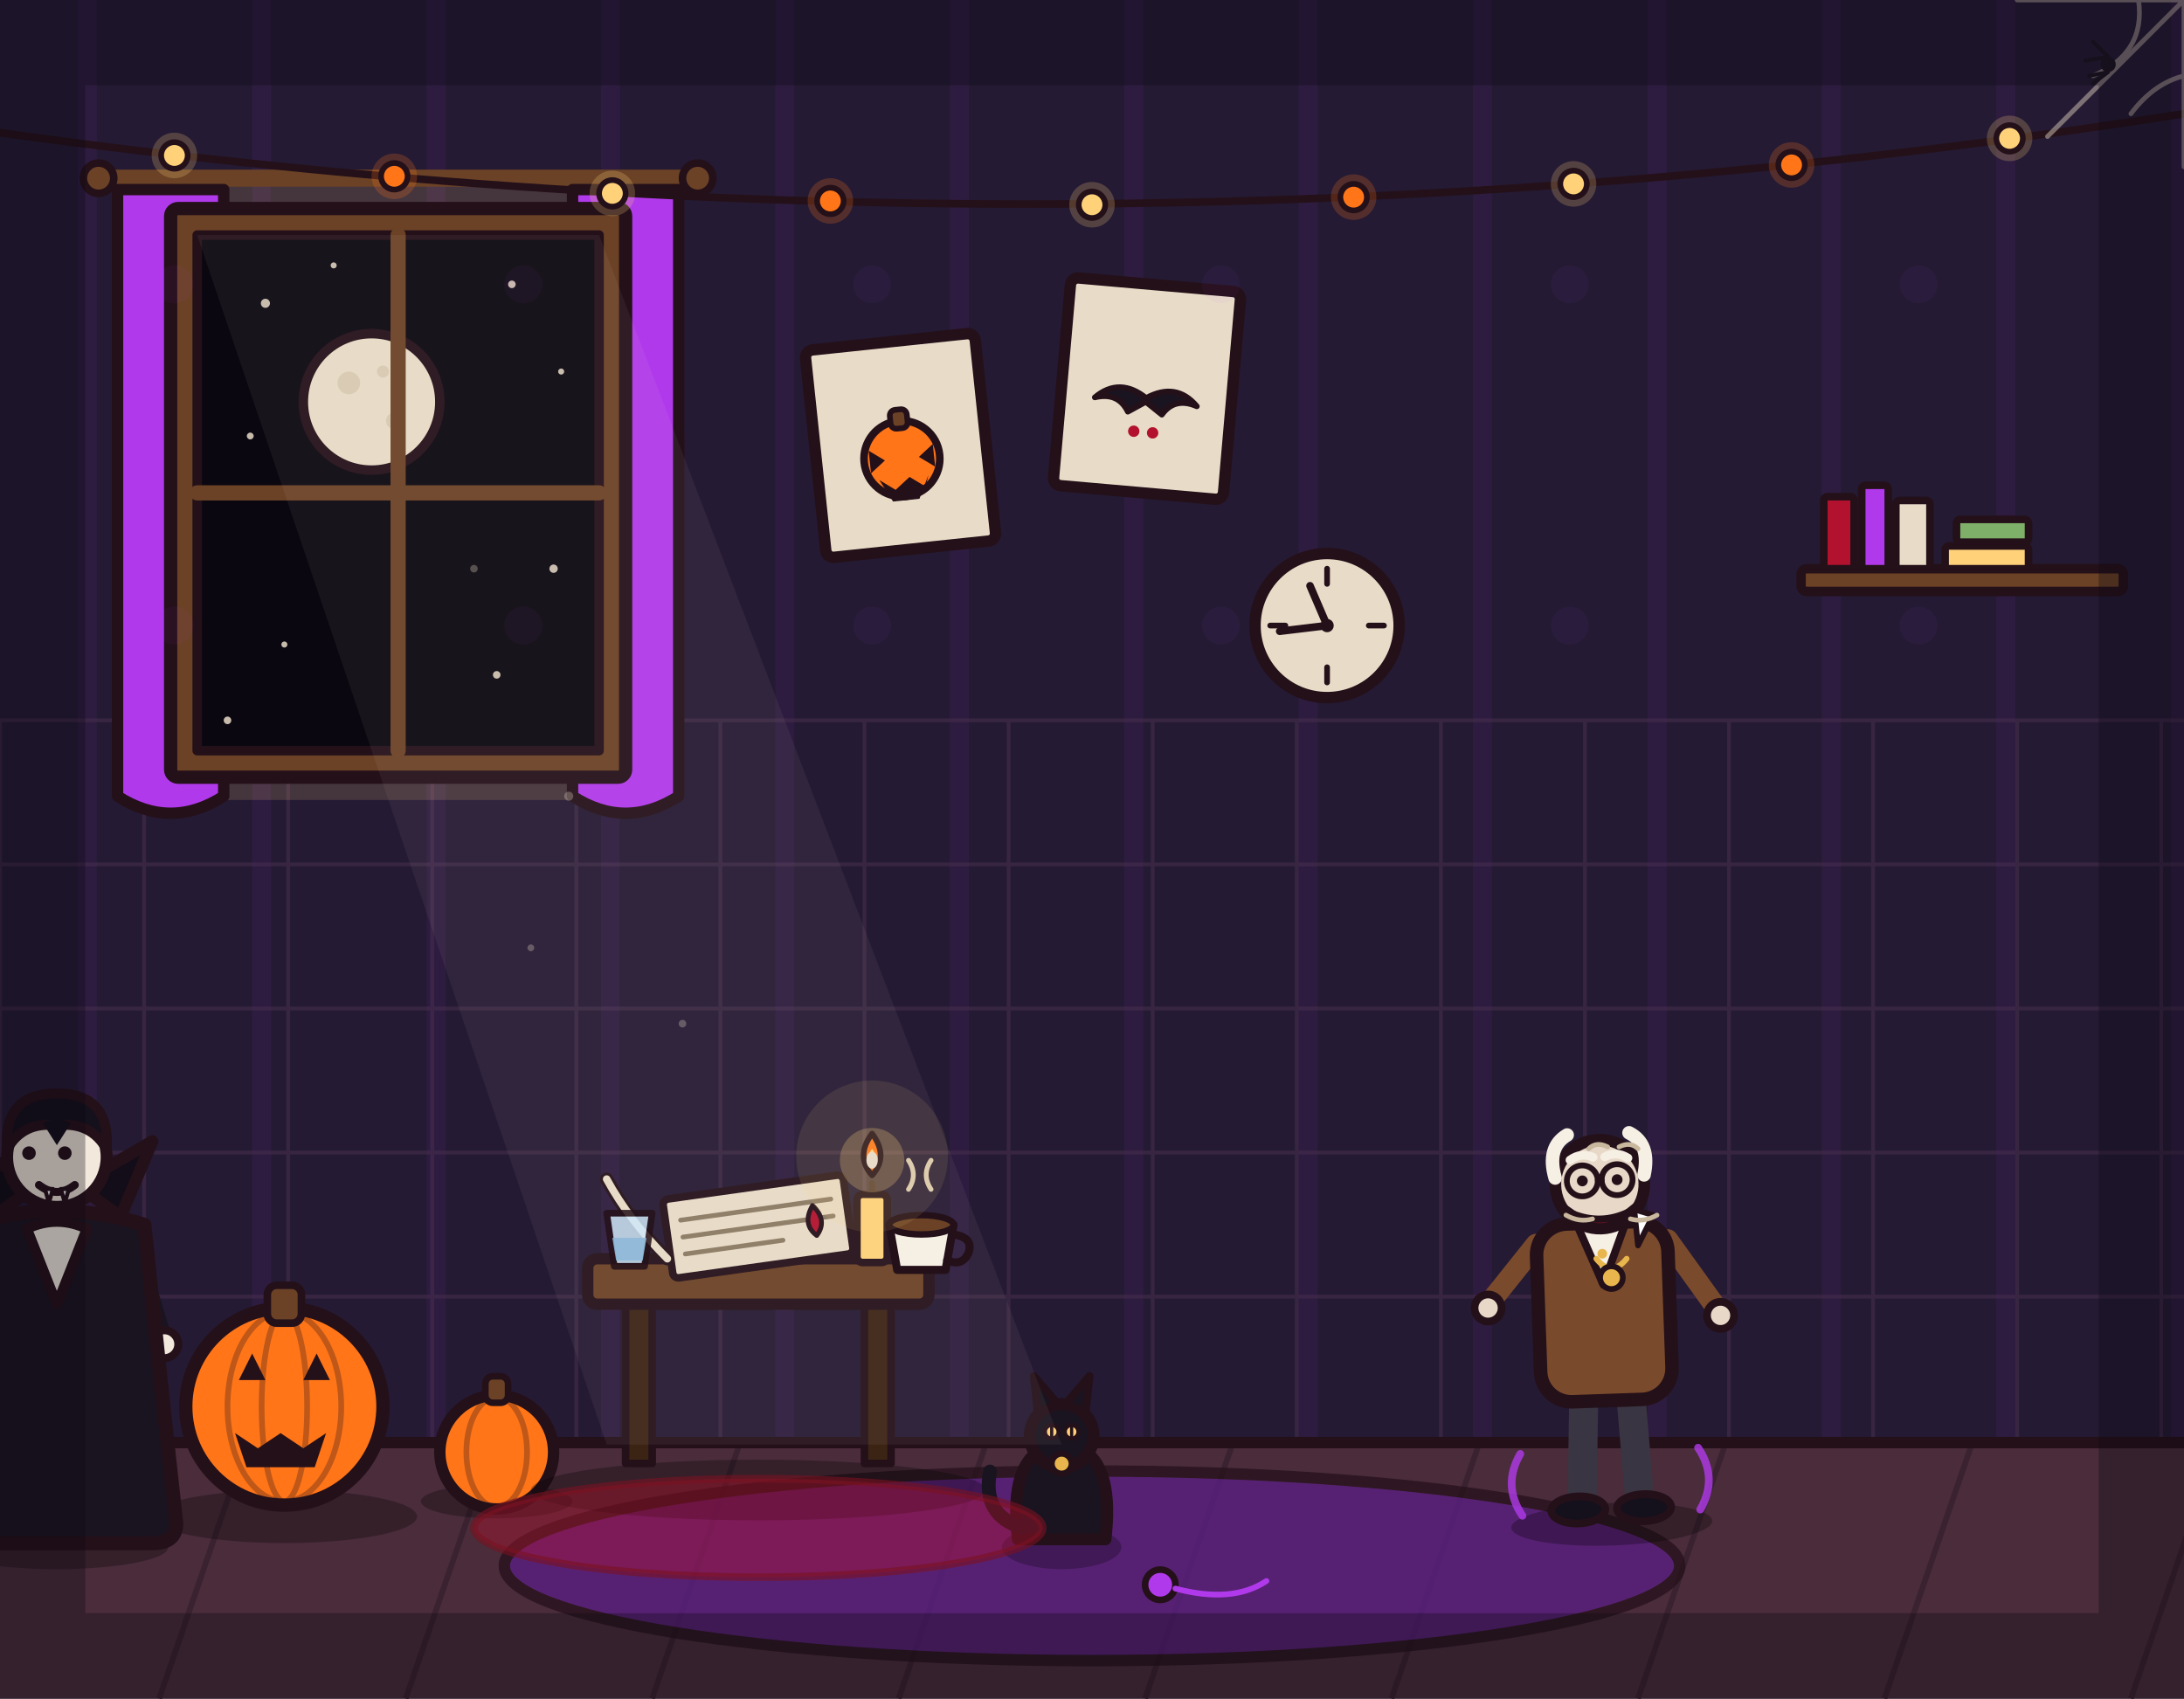
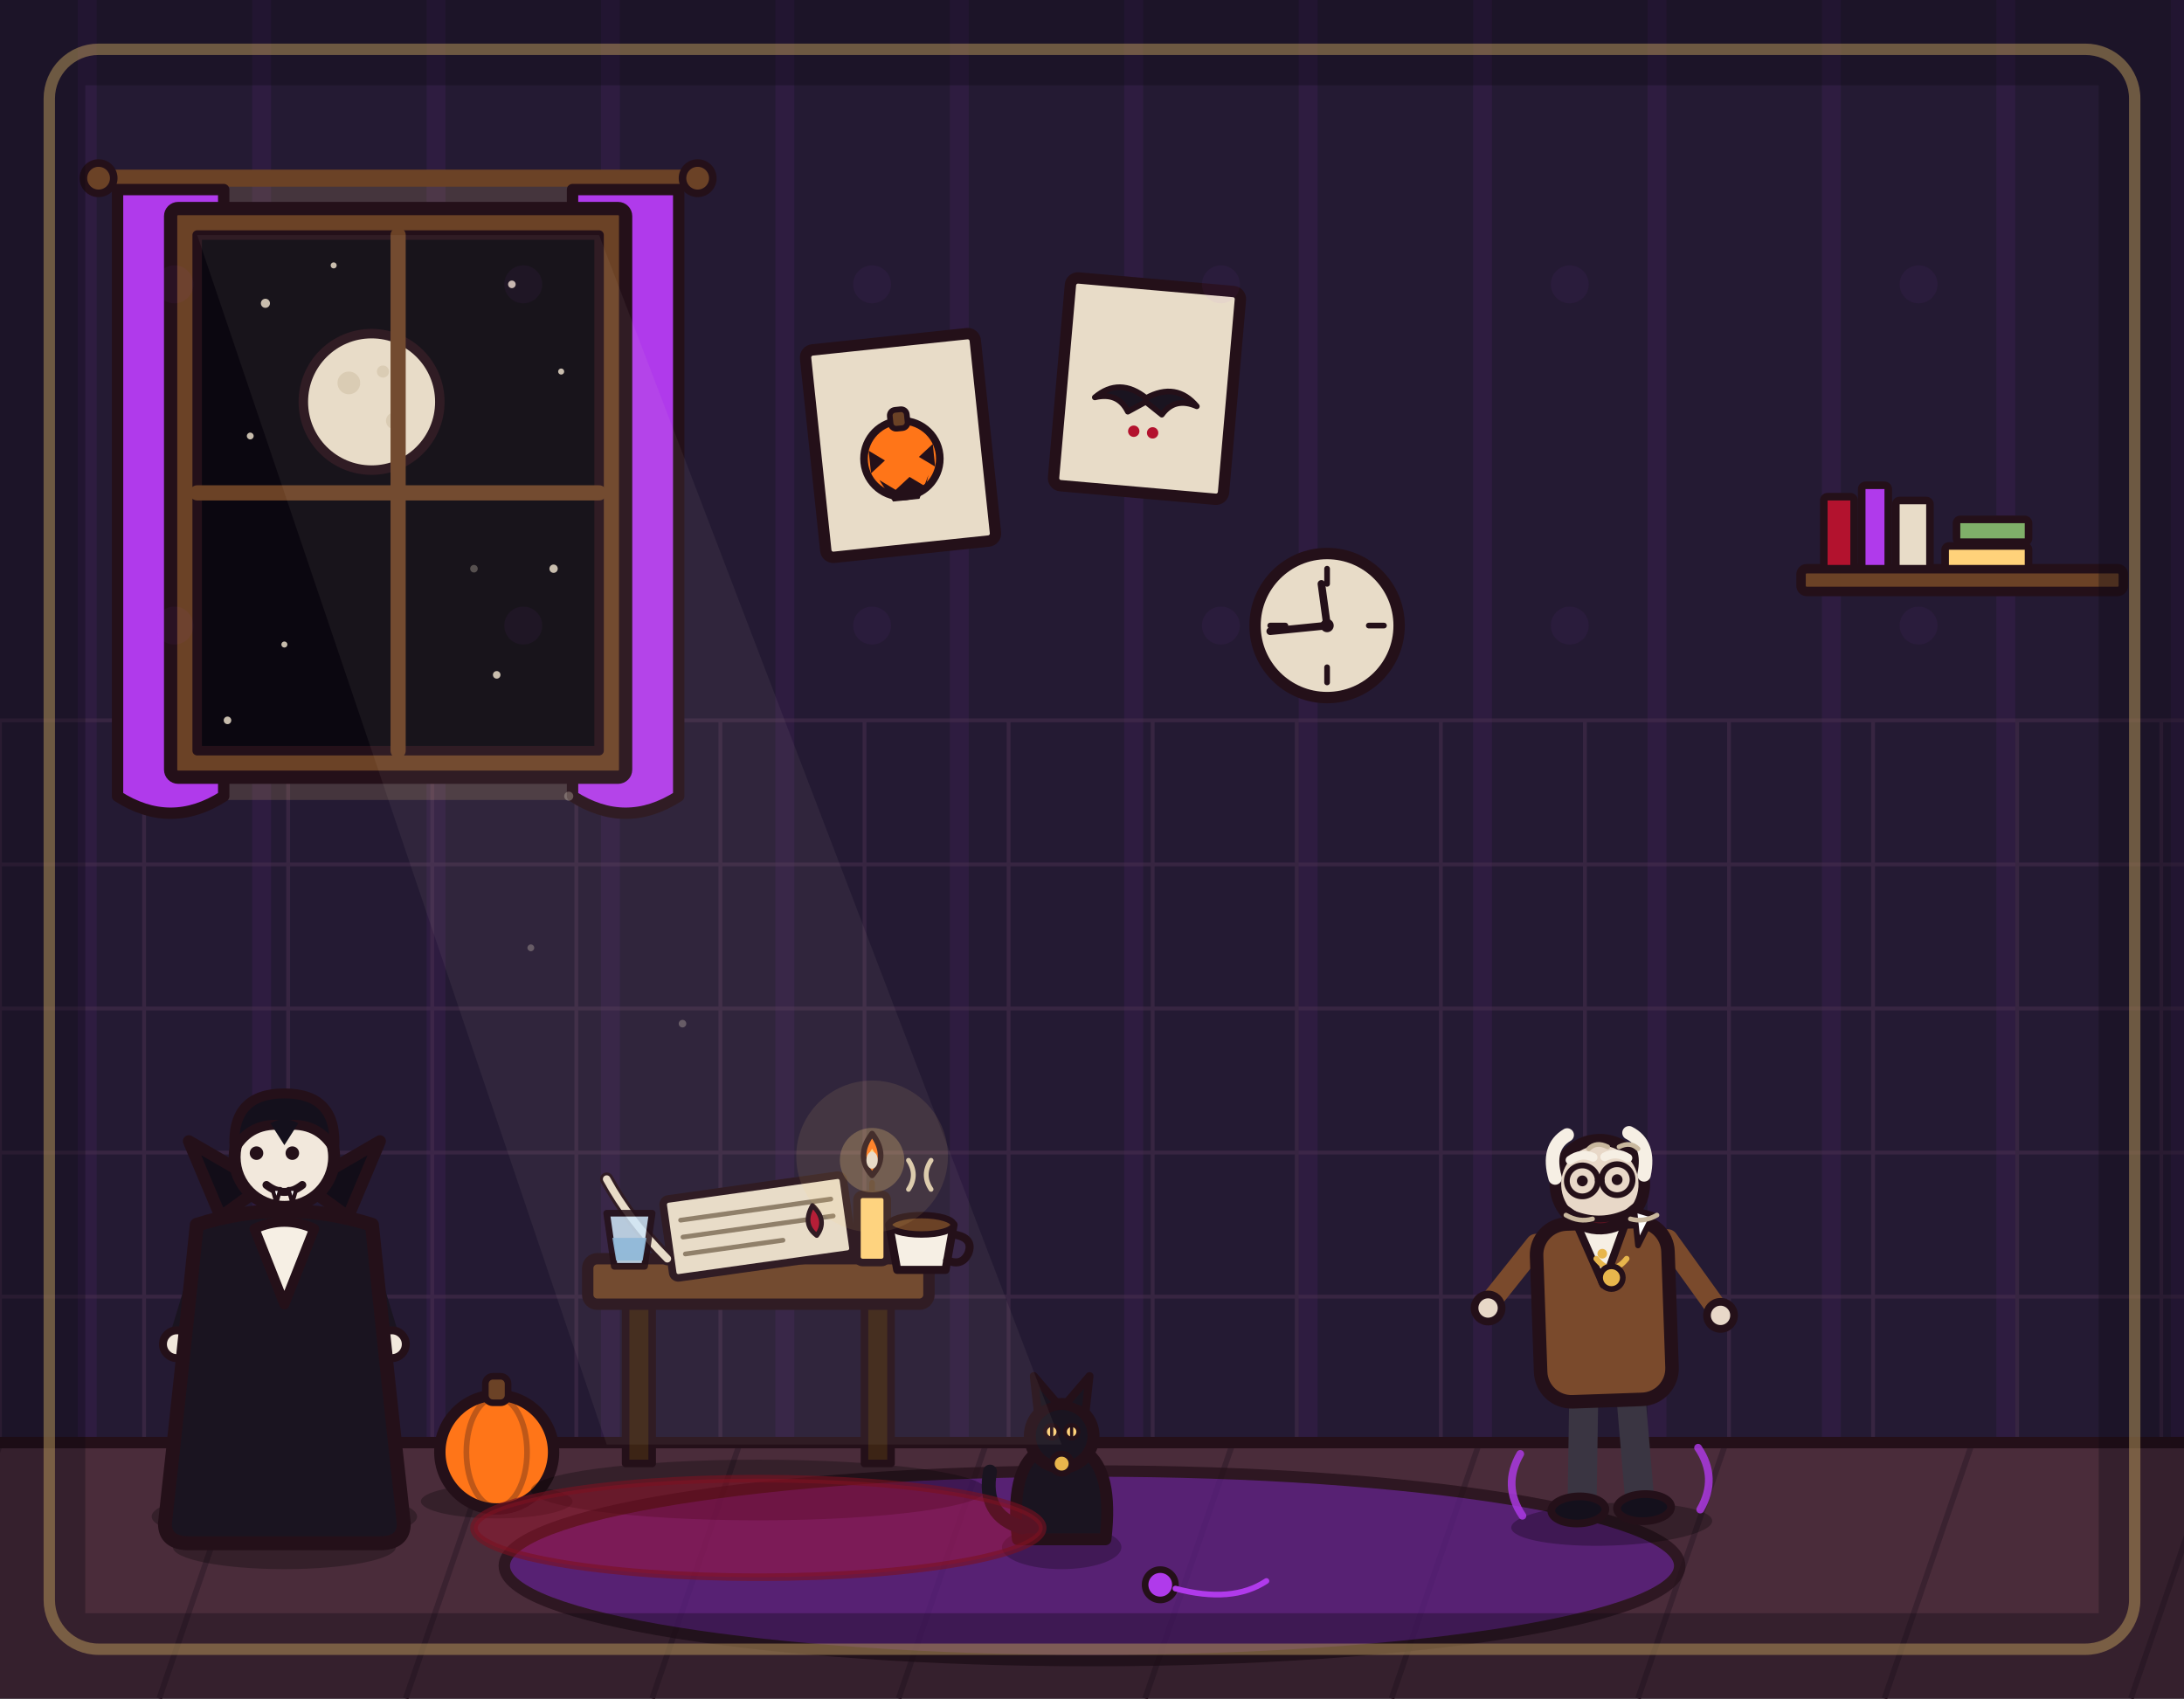
<svg xmlns="http://www.w3.org/2000/svg" viewBox="0 0 1152 896" width="1152" height="896">
  <rect x="0" y="0" width="1152" height="896" fill="#241a33" />
  <path d="M46 0V762M138 0V762M230 0V762M322 0V762M414 0V762M506 0V762M598 0V762M690 0V762M782 0V762M874 0V762M966 0V762M1058 0V762M1150 0V762" stroke="#b03aeb" stroke-width="10" opacity=".07" fill="none" />
  <path d="M0 380V762M76 380V762M152 380V762M228 380V762M304 380V762M380 380V762M456 380V762M532 380V762M608 380V762M684 380V762M760 380V762M836 380V762M912 380V762M988 380V762M1064 380V762M1140 380V762M0 380H1152M0 456H1152M0 532H1152M0 608H1152M0 684H1152M0 760H1152" stroke="#4a3050" stroke-width="2" opacity=".5" fill="none" />
  <rect x="0" y="760" width="1152" height="136" fill="#4a2c3a" />
  <path d="M0 762 L-46 896M130 762 L84 896M260 762 L214 896M390 762 L344 896M520 762 L474 896M650 762 L604 896M780 762 L734 896M910 762 L864 896M1040 762 L994 896M1170 762 L1124 896" stroke="#3a2230" stroke-width="3" fill="none" />
  <line x1="0" y1="761" x2="1152" y2="761" stroke="#241019" stroke-width="6" stroke-linecap="round" />
  <rect x="78" y="98" width="264" height="324" fill="#ffd27a" opacity="0.15" stroke="none" />
  <line x1="52" y1="94" x2="368" y2="94" stroke="#6b4226" stroke-width="9" stroke-linecap="round" />
  <circle cx="52" cy="94" r="8" fill="#6b4226" stroke="#241019" stroke-width="4" stroke-linejoin="round" />
  <circle cx="368" cy="94" r="8" fill="#6b4226" stroke="#241019" stroke-width="4" stroke-linejoin="round" />
  <path d="M62 100 L118 100 L118 420 Q90 438 62 420 Z" fill="#b03aeb" stroke="#241019" stroke-width="6" stroke-linejoin="round" />
  <path d="M302 100 L358 100 L358 420 Q330 438 302 420 Z" fill="#b03aeb" stroke="#241019" stroke-width="6" stroke-linejoin="round" />
  <rect x="90" y="110" width="240" height="300" rx="4" fill="#6b4226" stroke="#241019" stroke-width="7" stroke-linejoin="round" />
  <rect x="104" y="124" width="212" height="272" fill="#0b0710" stroke="#241019" stroke-width="5" stroke-linejoin="round" />
  <g fill="#e8dcc8" opacity=".85">
    <circle cx="140" cy="160" r="2.4" />
    <circle cx="176" cy="140" r="1.6" />
    <circle cx="270" cy="150" r="2" />
    <circle cx="296" cy="196" r="1.6" />
    <circle cx="132" cy="230" r="1.8" />
    <circle cx="292" cy="300" r="2.2" />
    <circle cx="150" cy="340" r="1.6" />
    <circle cx="262" cy="356" r="2" />
    <circle cx="210" cy="150" r="1.5" />
    <circle cx="120" cy="380" r="2" />
  </g>
  <circle cx="196" cy="212" r="36" fill="#e8dcc8" stroke="#241019" stroke-width="5" stroke-linejoin="round" />
  <circle cx="184" cy="202" r="6" fill="#d9cbb2" />
  <circle cx="208" cy="222" r="4.4" fill="#d9cbb2" />
  <circle cx="202" cy="196" r="3.2" fill="#d9cbb2" />
  <line x1="210" y1="124" x2="210" y2="396" stroke="#6b4226" stroke-width="8" stroke-linecap="round" />
  <line x1="104" y1="260" x2="316" y2="260" stroke="#6b4226" stroke-width="8" stroke-linecap="round" />
-   <path d="M0 70 Q576 150 1152 60" fill="none" stroke="#241019" stroke-width="4" stroke-linecap="round" />
-   <g stroke="#241019" stroke-width="3" stroke-linejoin="round">
-     <circle cx="92" cy="82" r="12" fill="#ffd27a" opacity="0.22" stroke="none" />
-     <circle cx="92" cy="82" r="7" fill="#ffd27a" />
-     <circle cx="208" cy="93" r="12" fill="#ff7518" opacity="0.22" stroke="none" />
-     <circle cx="208" cy="93" r="7" fill="#ff7518" />
-     <circle cx="323" cy="102" r="12" fill="#ffd27a" opacity="0.22" stroke="none" />
-     <circle cx="323" cy="102" r="7" fill="#ffd27a" />
-     <circle cx="438" cy="106" r="12" fill="#ff7518" opacity="0.22" stroke="none" />
-     <circle cx="438" cy="106" r="7" fill="#ff7518" />
-     <circle cx="576" cy="108" r="12" fill="#ffd27a" opacity="0.22" stroke="none" />
-     <circle cx="576" cy="108" r="7" fill="#ffd27a" />
-     <circle cx="714" cy="104" r="12" fill="#ff7518" opacity="0.22" stroke="none" />
-     <circle cx="714" cy="104" r="7" fill="#ff7518" />
-     <circle cx="830" cy="97" r="12" fill="#ffd27a" opacity="0.22" stroke="none" />
-     <circle cx="830" cy="97" r="7" fill="#ffd27a" />
-     <circle cx="945" cy="87" r="12" fill="#ff7518" opacity="0.22" stroke="none" />
-     <circle cx="945" cy="87" r="7" fill="#ff7518" />
-     <circle cx="1060" cy="73" r="12" fill="#ffd27a" opacity="0.22" stroke="none" />
-     <circle cx="1060" cy="73" r="7" fill="#ffd27a" />
-   </g>
  <g transform="rotate(-6 475 235)">
    <rect x="430" y="180" width="90" height="110" rx="4" fill="#e8dcc8" stroke="#241019" stroke-width="6" stroke-linejoin="round" />
    <circle cx="475" cy="242" r="20" fill="#ff7518" stroke="#241019" stroke-width="4" stroke-linejoin="round" />
    <rect x="471" y="216" width="9" height="10" rx="3" fill="#6b4226" stroke="#241019" stroke-width="3" stroke-linejoin="round" />
    <path d="M458 236 L466 242 L458 248 Z M492 236 L484 242 L492 248 Z" fill="#241019" />
    <path d="M462 252 L470 258 L478 252 L486 258 L488 252 L482 264 L468 264 Z" fill="#241019" />
  </g>
  <g transform="rotate(5 605 205)">
    <rect x="560" y="150" width="90" height="110" rx="4" fill="#e8dcc8" stroke="#241019" stroke-width="6" stroke-linejoin="round" />
    <path d="M578 212 Q590 200 605 210 Q620 200 632 212 Q620 208 614 218 L605 212 L596 218 Q590 208 578 212 Z" fill="#1a1420" stroke="#241019" stroke-width="3" stroke-linejoin="round" />
    <circle cx="600" cy="228" r="3" fill="#b3122e" />
    <circle cx="610" cy="228" r="3" fill="#b3122e" />
  </g>
  <circle cx="700" cy="330" r="38" fill="#e8dcc8" stroke="#241019" stroke-width="6" stroke-linejoin="round" />
  <line x1="700" y1="300" x2="700" y2="308" stroke="#241019" stroke-width="3" stroke-linecap="round" />
  <line x1="700" y1="352" x2="700" y2="360" stroke="#241019" stroke-width="3" stroke-linecap="round" />
  <line x1="670" y1="330" x2="678" y2="330" stroke="#241019" stroke-width="3" stroke-linecap="round" />
  <line x1="722" y1="330" x2="730" y2="330" stroke="#241019" stroke-width="3" stroke-linecap="round" />
-   <line x1="700" y1="330" x2="691" y2="309" stroke="#241019" stroke-width="4" stroke-linecap="round" />
-   <line x1="700" y1="330" x2="675" y2="333" stroke="#241019" stroke-width="4" stroke-linecap="round" />
+   <line x1="700" y1="330" x2="697" y2="308" stroke="#241019" stroke-width="4" stroke-linecap="round" />
+   <line x1="700" y1="330" x2="670" y2="333" stroke="#241019" stroke-width="4" stroke-linecap="round" />
  <circle cx="700" cy="330" r="3.5" fill="#241019" />
  <ellipse cx="576" cy="826" rx="310" ry="50" fill="#5b1e86" stroke="#241019" stroke-width="6" stroke-linejoin="round" opacity="0.75" />
  <ellipse cx="150" cy="800" rx="70" ry="14" fill="#000000" opacity="0.28" stroke="none" />
  <circle cx="150" cy="742" r="52" fill="#ff7518" stroke="#241019" stroke-width="7" stroke-linejoin="round" />
  <ellipse cx="150" cy="742" rx="30" ry="50" fill="none" stroke="#241019" stroke-width="3" opacity="0.3" />
  <ellipse cx="150" cy="742" rx="12" ry="50" fill="none" stroke="#241019" stroke-width="3" opacity="0.3" />
  <rect x="141" y="678" width="18" height="20" rx="5" fill="#6b4226" stroke="#241019" stroke-width="4" stroke-linejoin="round" />
  <path d="M126 728 L140 728 L133 714 Z" fill="#241019" />
  <path d="M174 728 L160 728 L167 714 Z" fill="#241019" />
  <path d="M124 756 L136 764 L148 756 L160 764 L172 756 L166 774 L130 774 Z" fill="#241019" />
  <ellipse cx="262" cy="792" rx="40" ry="9" fill="#000000" opacity="0.28" stroke="none" />
  <circle cx="262" cy="766" r="30" fill="#ff7518" stroke="#241019" stroke-width="6" stroke-linejoin="round" />
  <ellipse cx="262" cy="766" rx="16" ry="29" fill="none" stroke="#241019" stroke-width="3" opacity="0.3" />
  <rect x="256" y="726" width="12" height="14" rx="4" fill="#6b4226" stroke="#241019" stroke-width="3.5" stroke-linejoin="round" />
  <ellipse cx="400" cy="786" rx="120" ry="16" fill="#000000" opacity="0.28" stroke="none" />
  <rect x="330" y="686" width="14" height="86" fill="#3c2415" stroke="#241019" stroke-width="4" stroke-linejoin="round" />
  <rect x="456" y="686" width="14" height="86" fill="#3c2415" stroke="#241019" stroke-width="4" stroke-linejoin="round" />
  <rect x="310" y="664" width="180" height="24" rx="5" fill="#6b4226" stroke="#241019" stroke-width="6" stroke-linejoin="round" />
  <g transform="rotate(-8 400 648)">
    <rect x="352" y="626" width="96" height="42" rx="3" fill="#e8dcc8" stroke="#241019" stroke-width="4" stroke-linejoin="round" />
    <line x1="360" y1="638" x2="440" y2="638" stroke="#8a7a64" stroke-width="2.5" stroke-linecap="round" />
    <line x1="360" y1="647" x2="440" y2="647" stroke="#8a7a64" stroke-width="2.5" stroke-linecap="round" />
    <line x1="360" y1="656" x2="412" y2="656" stroke="#8a7a64" stroke-width="2.5" stroke-linecap="round" />
    <path d="M430 640 Q437 649 430 656 Q423 649 430 640 Z" fill="#b3122e" stroke="#241019" stroke-width="2.5" stroke-linejoin="round" />
  </g>
  <circle cx="482" cy="658" r="8" fill="#1a1420" stroke="#241019" stroke-width="3.5" stroke-linejoin="round" />
  <path d="M352 664 Q332 644 320 622" fill="none" stroke="#241019" stroke-width="7" stroke-linecap="round" />
  <path d="M352 664 Q332 644 320 622" fill="none" stroke="#e8dcc8" stroke-width="4" stroke-linecap="round" />
  <rect x="452" y="630" width="16" height="36" rx="3" fill="#ffd27a" stroke="#241019" stroke-width="4" stroke-linejoin="round" />
  <line x1="460" y1="630" x2="460" y2="624" stroke="#241019" stroke-width="3" stroke-linecap="round" />
  <circle cx="460" cy="612" r="17" fill="#ffd27a" opacity="0.25" stroke="none" />
  <path d="M460 598 Q469 610 460 620 Q451 610 460 598 Z" fill="#ff7518" stroke="#241019" stroke-width="3" stroke-linejoin="round" />
  <path d="M460 606 Q464 611 460 616 Q456 611 460 606 Z" fill="#ffd27a" />
  <g transform="translate(560 812) scale(1.05 1.05)">
    <ellipse cx="0" cy="4" rx="30" ry="11" fill="#000000" stroke-width="0" stroke-linejoin="round" stroke-linecap="round" stroke="none" opacity="0.25" />
    <path d="M-22 0 Q-26 -34 -12 -44 Q0 -50 12 -44 Q26 -34 22 0 Z" fill="#1a1420" stroke="#241019" stroke-width="6" stroke-linejoin="round" stroke-linecap="round" />
    <circle cx="0" cy="-52" r="16" fill="#1a1420" stroke="#241019" stroke-width="6" stroke-linejoin="round" stroke-linecap="round" />
    <path d="M-12 -64 L-14 -82 L-2 -68 Z" fill="#1a1420" stroke="#241019" stroke-width="4" stroke-linejoin="round" stroke-linecap="round" />
    <path d="M12 -64 L14 -82 L2 -68 Z" fill="#1a1420" stroke="#241019" stroke-width="4" stroke-linejoin="round" stroke-linecap="round" />
    <path d="M-20 -6 Q-40 -12 -36 -34" fill="none" stroke="#1a1420" stroke-width="7" stroke-linecap="round" stroke-linejoin="round" />
    <circle cx="-5" cy="-54" r="3.4" fill="#ffd27a" stroke="#241019" stroke-width="2" stroke-linejoin="round" stroke-linecap="round" />
    <circle cx="5" cy="-54" r="3.4" fill="#ffd27a" stroke="#241019" stroke-width="2" stroke-linejoin="round" stroke-linecap="round" />
    <line x1="-5" y1="-57" x2="-5" y2="-51" stroke="#241019" stroke-width="1.6" stroke-linecap="round" />
    <line x1="5" y1="-57" x2="5" y2="-51" stroke="#241019" stroke-width="1.6" stroke-linecap="round" />
    <circle cx="0" cy="-38" r="5" fill="#e8b64c" stroke="#241019" stroke-width="3" stroke-linejoin="round" stroke-linecap="round" />
  </g>
  <g transform="translate(850 800) rotate(-2) scale(1.02 1.02)">
    <ellipse cx="0" cy="4" rx="52" ry="11" fill="#000000" stroke-width="0" stroke-linejoin="round" stroke-linecap="round" stroke="none" opacity="0.28" />
    <path d="M-12 -66 L-15 -6" fill="none" stroke="#3a3542" stroke-width="15" stroke-linecap="round" stroke-linejoin="round" />
    <path d="M12 -66 L15 -6" fill="none" stroke="#3a3542" stroke-width="15" stroke-linecap="round" stroke-linejoin="round" />
    <ellipse cx="-17" cy="-4" rx="14" ry="7" fill="#14101c" stroke="#241019" stroke-width="4" stroke-linejoin="round" stroke-linecap="round" />
    <ellipse cx="17" cy="-4" rx="14" ry="7" fill="#14101c" stroke="#241019" stroke-width="4" stroke-linejoin="round" stroke-linecap="round" />
    <path d="M-46 -34 Q-56 -18 -46 -2" fill="none" stroke="#b03aeb" stroke-width="4" stroke-linecap="round" opacity="0.8" />
    <path d="M46 -34 Q56 -18 46 -2" fill="none" stroke="#b03aeb" stroke-width="4" stroke-linecap="round" opacity="0.8" />
    <path d="M-34 -142 L-58 -114" fill="none" stroke="#7a4a2c" stroke-width="11" stroke-linecap="round" stroke-linejoin="round" />
    <circle cx="-60" cy="-110" r="7" fill="#e8d8c8" stroke="#241019" stroke-width="4" stroke-linejoin="round" stroke-linecap="round" />
    <path d="M34 -142 L58 -106" fill="none" stroke="#7a4a2c" stroke-width="11" stroke-linecap="round" stroke-linejoin="round" />
    <circle cx="60" cy="-102" r="7" fill="#e8d8c8" stroke="#241019" stroke-width="4" stroke-linejoin="round" stroke-linecap="round" />
    <rect x="-34" y="-152" width="68" height="92" rx="16" fill="#7a4a2c" stroke="#241019" stroke-width="7" stroke-linejoin="round" stroke-linecap="round" />
    <path d="M-12 -150 L0 -120 L12 -150 Z" fill="#f6efe4" stroke="#241019" stroke-width="4" stroke-linejoin="round" stroke-linecap="round" />
    <circle cx="0" cy="-136" r="2.5" fill="#e8b64c" stroke-width="0" stroke-linejoin="round" stroke-linecap="round" stroke="none" />
    <circle cx="0" cy="-122" r="2.5" fill="#e8b64c" stroke-width="0" stroke-linejoin="round" stroke-linecap="round" stroke="none" />
    <circle cx="0" cy="-172" r="23" fill="#e8d8c8" stroke="#241019" stroke-width="6" stroke-linejoin="round" stroke-linecap="round" />
    <path d="M-23 -176 Q-27 -192 -16 -198" fill="none" stroke="#f6efe4" stroke-width="7" stroke-linecap="round" stroke-linejoin="round" />
    <path d="M23 -176 Q27 -192 16 -198" fill="none" stroke="#f6efe4" stroke-width="7" stroke-linecap="round" stroke-linejoin="round" />
    <path d="M-15 -185 Q-9 -189 -3 -186" fill="none" stroke="#f6efe4" stroke-width="4.5" stroke-linecap="round" />
    <path d="M3 -186 Q9 -189 15 -185" fill="none" stroke="#f6efe4" stroke-width="4.5" stroke-linecap="round" />
    <circle cx="-9" cy="-174" r="2.8" fill="#241019" stroke-width="0" stroke-linejoin="round" stroke-linecap="round" stroke="none" />
    <circle cx="9" cy="-174" r="2.8" fill="#241019" stroke-width="0" stroke-linejoin="round" stroke-linecap="round" stroke="none" />
    <circle cx="-9" cy="-174" r="8" fill="none" stroke="#241019" stroke-width="3" stroke-linejoin="round" stroke-linecap="round" />
    <circle cx="9" cy="-174" r="8" fill="none" stroke="#241019" stroke-width="3" stroke-linejoin="round" stroke-linecap="round" />
    <line x1="-1" y1="-174" x2="1" y2="-174" stroke="#241019" stroke-width="3" stroke-linecap="round" />
    <path d="M-14 -157 Q0 -143 14 -157 Q0 -151 -14 -157 Z" fill="#5b1220" stroke="#241019" stroke-width="3.5" stroke-linejoin="round" stroke-linecap="round" />
    <path d="M-14 -157 L-18 -160" fill="none" stroke="#241019" stroke-width="3.5" stroke-linecap="round" />
    <path d="M14 -157 L18 -160" fill="none" stroke="#241019" stroke-width="3.5" stroke-linecap="round" />
  </g>
  <polygon points="104,124 316,124 560,762 320,762" fill="#e8dcc8" opacity=".06" />
  <g fill="#e8dcc8" opacity=".3">
    <circle cx="250" cy="300" r="2" />
    <circle cx="300" cy="420" r="2.4" />
    <circle cx="360" cy="540" r="2" />
    <circle cx="420" cy="640" r="2.4" />
    <circle cx="280" cy="500" r="1.8" />
  </g>
-   <g stroke="#e8dcc8" stroke-width="2.5" opacity=".45" fill="none" stroke-linecap="round">
-     <path d="M1152 0 L1064 0 M1152 0 L1152 88 M1152 0 L1080 72" />
-     <path d="M1128 0 Q1132 28 1104 40" />
-     <path d="M1152 40 Q1136 44 1124 60" />
-   </g>
-   <circle cx="1112" cy="34" r="4" fill="#1a1420" />
-   <path d="M1112 30 L1104 22 M1112 30 L1100 32 M1112 38 L1104 44 M1112 38 L1102 40" stroke="#1a1420" stroke-width="2" stroke-linecap="round" />
  <rect x="950" y="300" width="170" height="12" rx="3" fill="#6b4226" stroke="#241019" stroke-width="5" stroke-linejoin="round" stroke-linecap="round" />
  <rect x="962" y="262" width="16" height="38" rx="2" fill="#b3122e" stroke="#241019" stroke-width="4" stroke-linejoin="round" stroke-linecap="round" />
  <rect x="982" y="256" width="14" height="44" rx="2" fill="#b03aeb" stroke="#241019" stroke-width="4" stroke-linejoin="round" stroke-linecap="round" />
  <rect x="1000" y="264" width="18" height="36" rx="2" fill="#e8dcc8" stroke="#241019" stroke-width="4" stroke-linejoin="round" stroke-linecap="round" />
  <rect x="1026" y="288" width="44" height="12" rx="2" fill="#ffd27a" stroke="#241019" stroke-width="4" stroke-linejoin="round" stroke-linecap="round" />
  <rect x="1032" y="274" width="38" height="12" rx="2" fill="#7fb069" stroke="#241019" stroke-width="4" stroke-linejoin="round" stroke-linecap="round" />
  <g transform="translate(332 656)">
    <path d="M-12 -16 L12 -16 L8 12 L-8 12 Z" fill="#cfe6f8" opacity=".85" stroke="#241019" stroke-width="3.5" stroke-linejoin="round" stroke-linecap="round" />
    <path d="M-9 -3 L9 -3 L7 9 L-7 9 Z" fill="#8fb8d8" opacity=".9" />
  </g>
  <path d="M842 664 Q850 674 858 664" fill="none" stroke="#e8b64c" stroke-width="3" stroke-linecap="round" />
  <circle cx="850" cy="674" r="6" fill="#e8b64c" stroke="#241019" stroke-width="3" stroke-linejoin="round" stroke-linecap="round" />
  <path d="M838 606 Q842 602 848 605 M854 605 Q860 602 864 606" fill="none" stroke="#c9b89e" stroke-width="2.5" stroke-linecap="round" />
  <circle cx="612" cy="836" r="8" fill="#b03aeb" stroke="#241019" stroke-width="3.5" stroke-linejoin="round" stroke-linecap="round" />
  <path d="M620 838 Q650 846 668 834" fill="none" stroke="#b03aeb" stroke-width="3" stroke-linecap="round" />
  <g fill="#b03aeb" opacity=".05">
    <circle cx="92" cy="150" r="10" />
    <circle cx="276" cy="150" r="10" />
    <circle cx="460" cy="150" r="10" />
    <circle cx="644" cy="150" r="10" />
    <circle cx="828" cy="150" r="10" />
    <circle cx="1012" cy="150" r="10" />
    <circle cx="92" cy="330" r="10" />
    <circle cx="276" cy="330" r="10" />
    <circle cx="460" cy="330" r="10" />
    <circle cx="644" cy="330" r="10" />
    <circle cx="828" cy="330" r="10" />
    <circle cx="1012" cy="330" r="10" />
  </g>
  <ellipse cx="400" cy="806" rx="150" ry="26" fill="#b3122e" opacity=".4" />
  <ellipse cx="400" cy="806" rx="150" ry="26" fill="none" stroke="#7a1020" stroke-width="4" opacity=".6" />
  <g transform="translate(486 658) scale(.85)">
    <path d="M-8 -36 q6 -9 0 -18" fill="none" stroke="#d9cbb2" stroke-width="3" stroke-linecap="round" />
    <path d="M6 -36 q-6 -9 0 -18" fill="none" stroke="#d9cbb2" stroke-width="3" stroke-linecap="round" />
    <path d="M-20 -14 L20 -14 L15 14 L-15 14 Z" fill="#f6efe4" stroke="#241019" stroke-width="5" stroke-linejoin="round" stroke-linecap="round" />
    <path d="M20 -8 Q33 -6 29 4 Q25 12 16 8" fill="none" stroke="#241019" stroke-width="5" stroke-linecap="round" />
    <ellipse cx="0" cy="-14" rx="20" ry="6" fill="#6b4226" stroke="#241019" stroke-width="4" stroke-linejoin="round" stroke-linecap="round" />
  </g>
  <circle cx="460" cy="610" r="40" fill="#ffd27a" opacity=".1" />
  <ellipse cx="460" cy="612" rx="3" ry="4.5" fill="#e8dcc8" />
  <path d="M862 638 L872 641 L864 657 Z" fill="#ffffff" stroke="#241019" stroke-width="3" stroke-linejoin="round" stroke-linecap="round" />
  <path d="M826 641 Q833 645 840 643 M860 643 Q867 645 874 641" fill="none" stroke="#c9b89e" stroke-width="2.5" stroke-linecap="round" />
-   <g transform="translate(30 812) scale(1.05 1.05)">
+   <g transform="translate(150 812) scale(1.05 1.05)">
    <ellipse cx="0" cy="4" rx="56" ry="11" fill="#000000" stroke-width="0" stroke-linejoin="round" stroke-linecap="round" stroke="none" opacity="0.28" />
    <path d="M-12 -62 L-16 -6" fill="none" stroke="#241a2e" stroke-width="15" stroke-linecap="round" stroke-linejoin="round" />
    <path d="M12 -62 L16 -6" fill="none" stroke="#241a2e" stroke-width="15" stroke-linecap="round" stroke-linejoin="round" />
    <ellipse cx="-18" cy="-4" rx="15" ry="7" fill="#14101c" stroke="#241019" stroke-width="4" stroke-linejoin="round" stroke-linecap="round" />
    <ellipse cx="18" cy="-4" rx="15" ry="7" fill="#14101c" stroke="#241019" stroke-width="4" stroke-linejoin="round" stroke-linecap="round" />
    <path d="M-38 -148 L-52 -102" fill="none" stroke="#1a1420" stroke-width="11" stroke-linecap="round" stroke-linejoin="round" />
    <circle cx="-54" cy="-98" r="7" fill="#f2e8dc" stroke="#241019" stroke-width="4" stroke-linejoin="round" stroke-linecap="round" />
    <path d="M38 -148 L52 -102" fill="none" stroke="#1a1420" stroke-width="11" stroke-linecap="round" stroke-linejoin="round" />
    <circle cx="54" cy="-98" r="7" fill="#f2e8dc" stroke="#241019" stroke-width="4" stroke-linejoin="round" stroke-linecap="round" />
    <path d="M-44 -158 Q-52 -80 -60 -8 Q-60 2 -48 2 L48 2 Q60 2 60 -8 Q52 -80 44 -158 Q0 -172 -44 -158 Z" fill="#1a1420" stroke="#241019" stroke-width="7" stroke-linejoin="round" stroke-linecap="round" />
    <path d="M-32 -162 L-48 -200 L-10 -178 Z" fill="#120d18" stroke="#241019" stroke-width="6" stroke-linejoin="round" stroke-linecap="round" />
    <path d="M32 -162 L48 -200 L10 -178 Z" fill="#120d18" stroke="#241019" stroke-width="6" stroke-linejoin="round" stroke-linecap="round" />
    <path d="M-15 -156 L0 -118 L15 -156 Q0 -163 -15 -156 Z" fill="#f6efe4" stroke="#241019" stroke-width="5" stroke-linejoin="round" stroke-linecap="round" />
    <circle cx="0" cy="-192" r="25" fill="#f2e8dc" stroke="#241019" stroke-width="6" stroke-linejoin="round" stroke-linecap="round" />
    <path d="M-25 -196 Q-27 -224 0 -224 Q27 -224 25 -196 Q17 -210 0 -208 Q-17 -210 -25 -196 Z" fill="#14101c" stroke="#241019" stroke-width="5" stroke-linejoin="round" stroke-linecap="round" />
    <path d="M-7 -209 L0 -198 L7 -209 Q0 -213 -7 -209 Z" fill="#14101c" stroke-width="0" stroke-linejoin="round" stroke-linecap="round" stroke="none" />
    <circle cx="-14" cy="-194" r="3.4" fill="#241019" stroke-width="0" stroke-linejoin="round" stroke-linecap="round" stroke="none" />
    <circle cx="4" cy="-194" r="3.4" fill="#241019" stroke-width="0" stroke-linejoin="round" stroke-linecap="round" stroke="none" />
    <path d="M-9 -178 Q0 -171 9 -178" fill="none" stroke="#241019" stroke-width="4" stroke-linecap="round" stroke-linejoin="round" />
    <path d="M-6 -176 L-2 -176 L-4 -169 Z" fill="#ffffff" stroke="#241019" stroke-width="2" stroke-linejoin="round" stroke-linecap="round" />
    <path d="M2 -176 L6 -176 L4 -169 Z" fill="#ffffff" stroke="#241019" stroke-width="2" stroke-linejoin="round" stroke-linecap="round" />
  </g>
+   <rect x="26" y="26" width="1100" height="844" rx="26" fill="none" stroke="#ffd27a" stroke-width="6" opacity="0.55" />
  <rect x="0" y="0" width="1152" height="896" fill="none" stroke="#0b0710" stroke-width="90" opacity="0.32" />
</svg>
